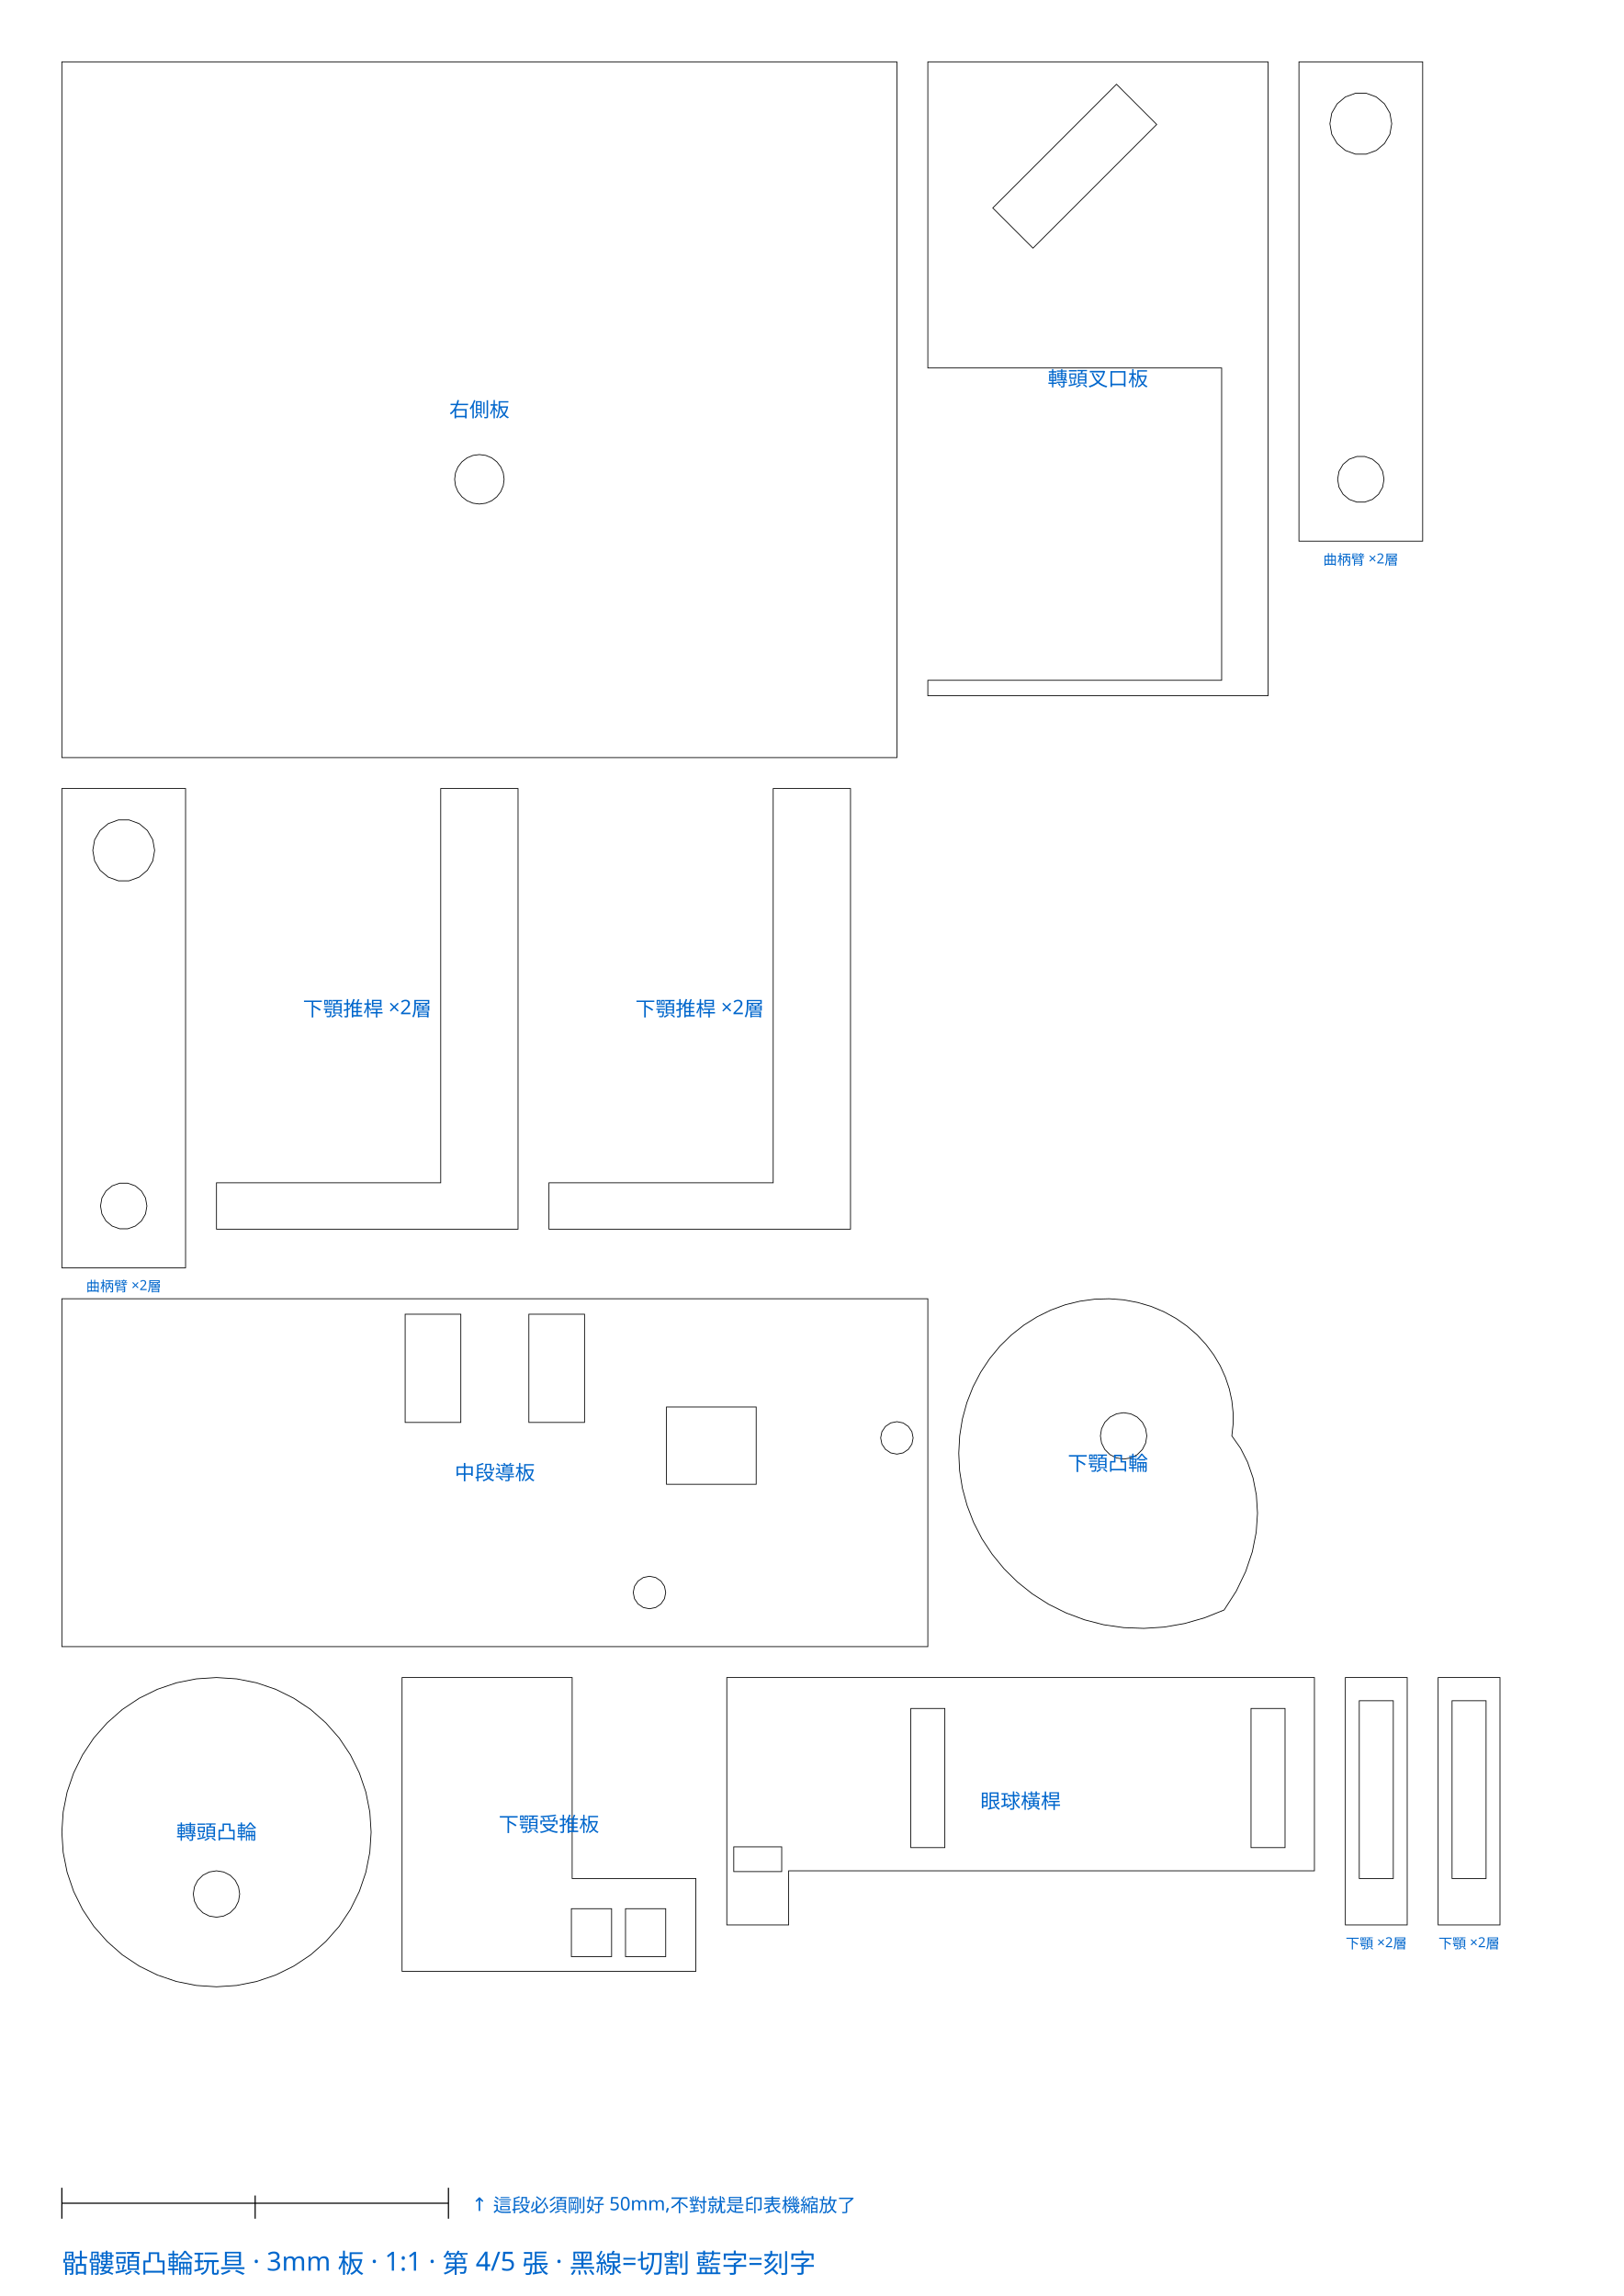
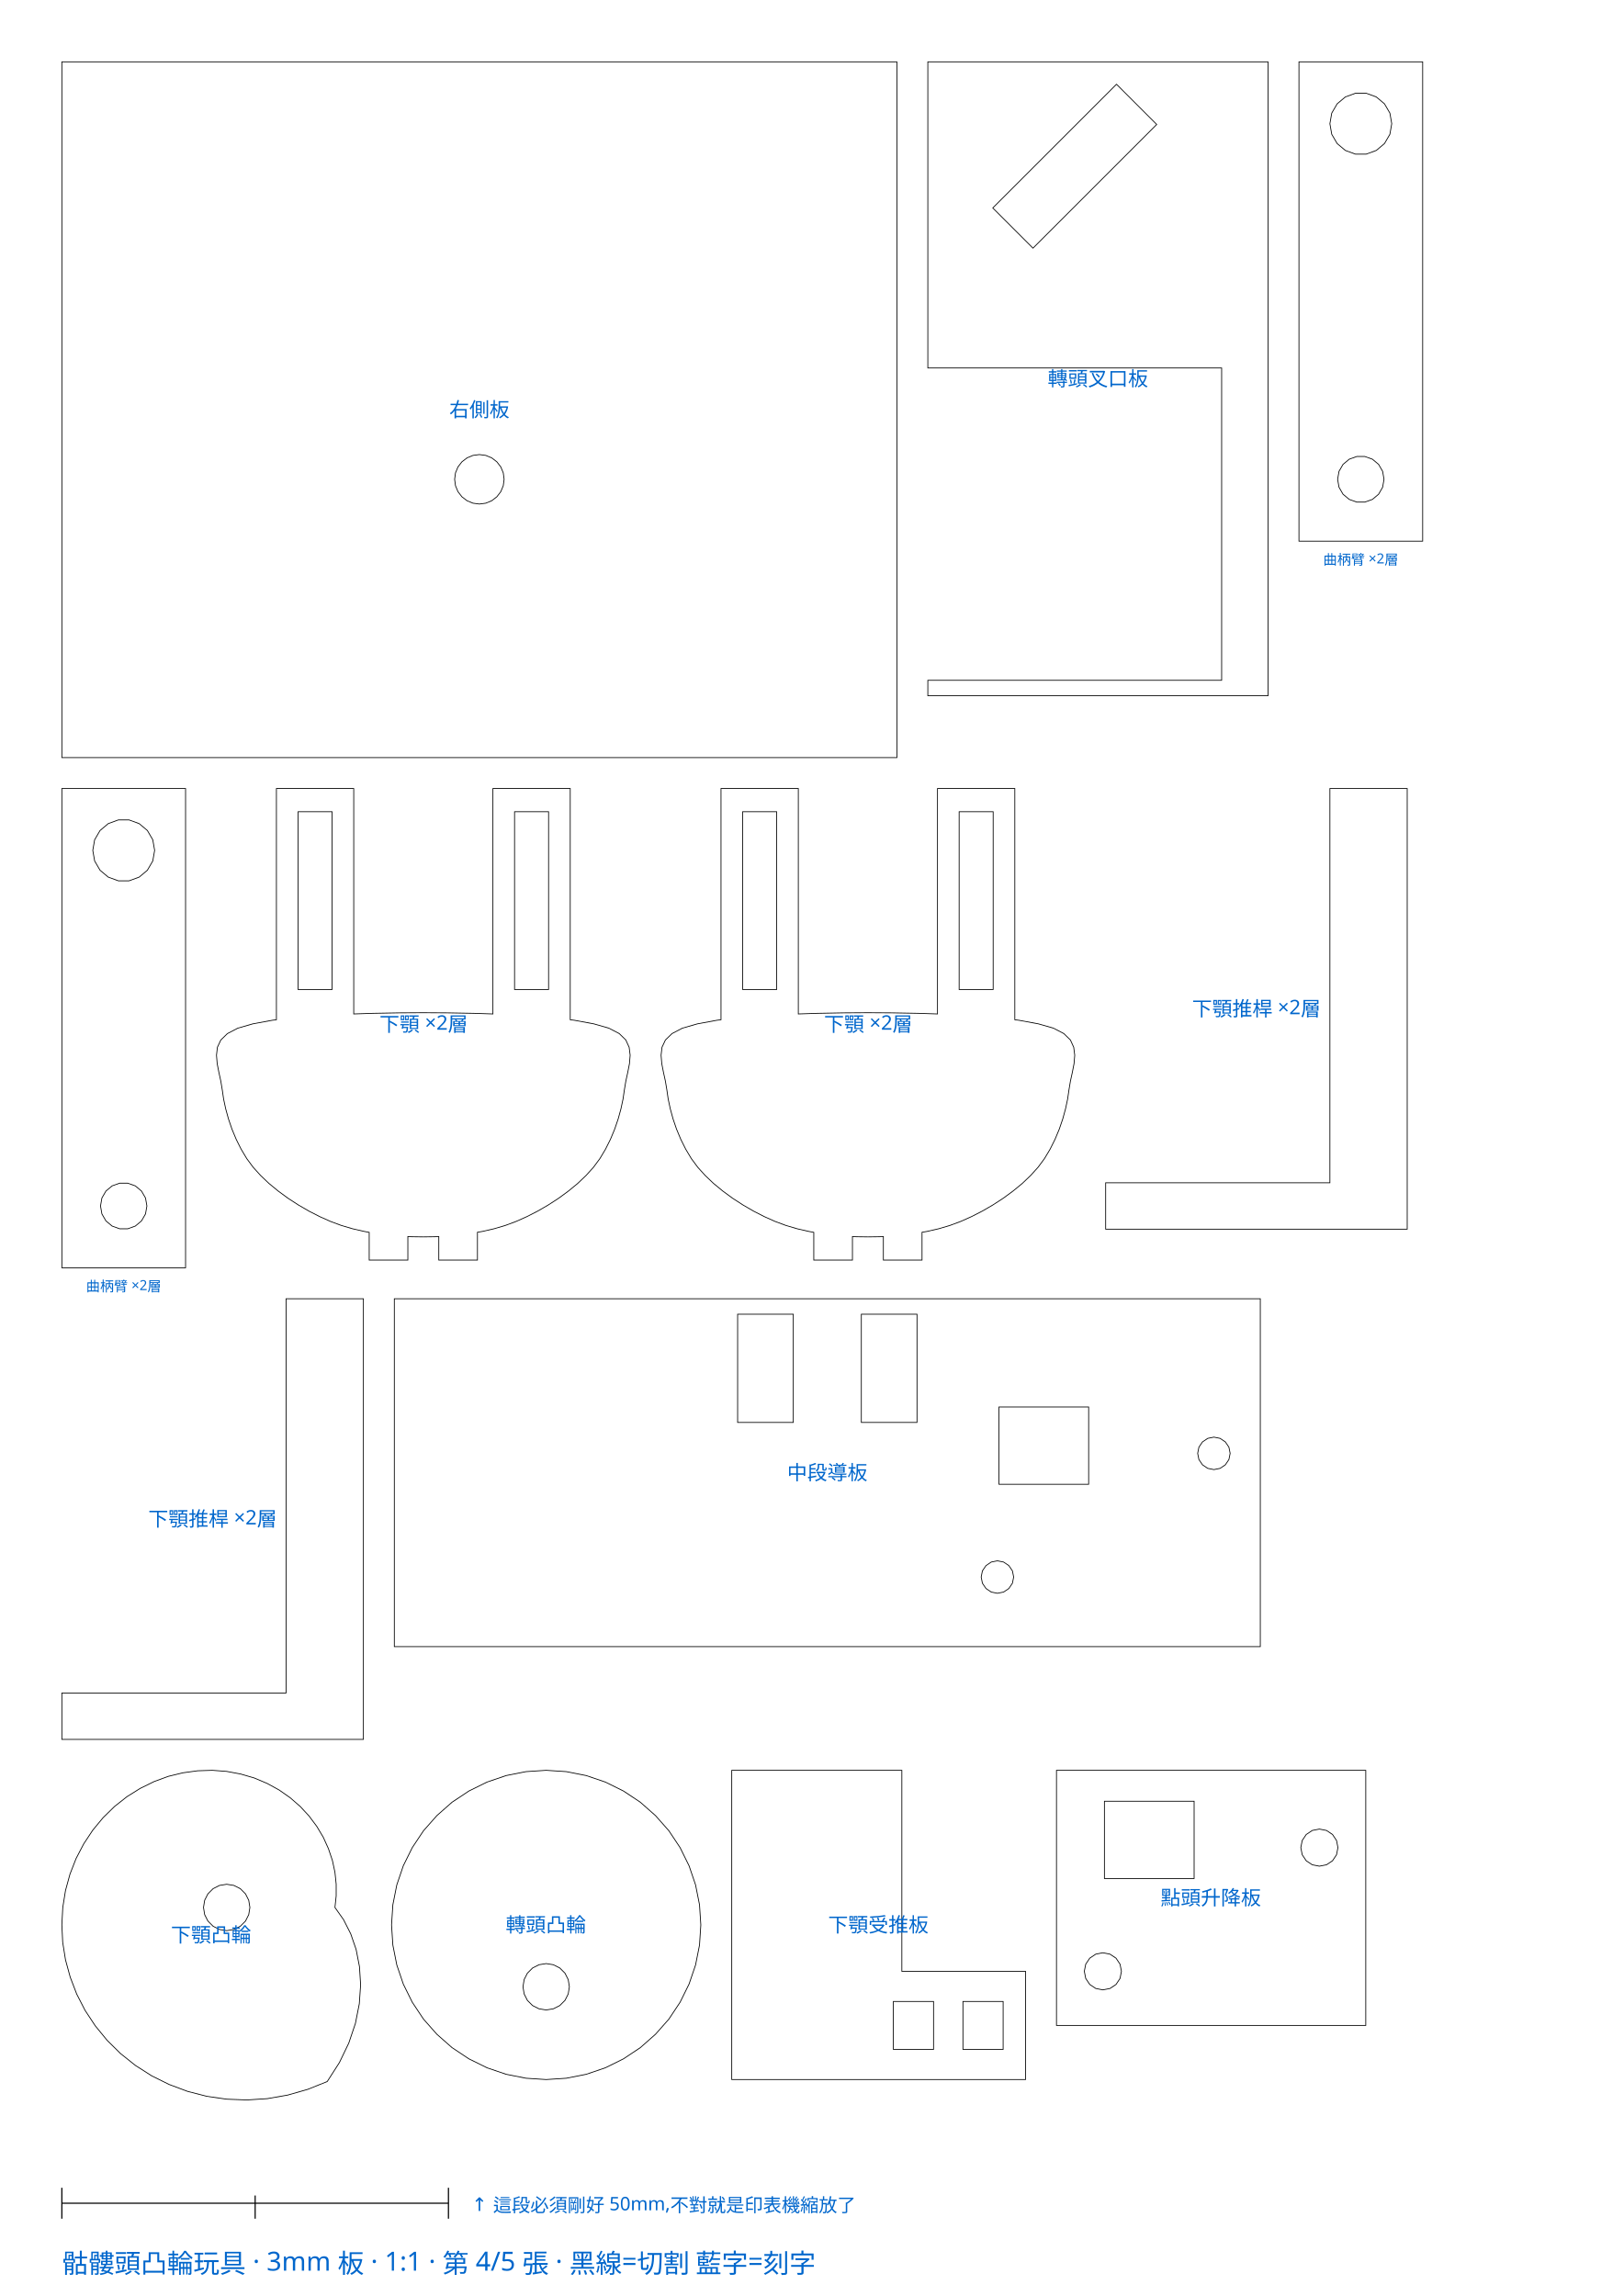
<svg xmlns="http://www.w3.org/2000/svg" width="210mm" height="297mm" viewBox="0 0 210 297">
  <style>
    polygon{fill:none;stroke:#000;stroke-width:.1}
    .lb{fill:#06c;font:2.6px "Noto Sans TC",sans-serif;text-anchor:middle;dominant-baseline:middle}
    .hd{fill:#06c;font:3.4px sans-serif}
  </style>
  <g stroke="#000" stroke-width=".15" fill="none">
    <path d="M8,285 h50 M8,283 v4 M33,284 v3 M58,283 v4" />
  </g>
  <text class="hd" style="font-size:2.4px" x="61" y="286">↑ 這段必須剛好 50mm,不對就是印表機縮放了</text>
  <text class="hd" x="8" y="294">骷髏頭凸輪玩具 · 3mm 板 · 1:1 · 第 4/5 張 · 黑線=切割 藍字=刻字</text>
  <g>
    <polygon points="8.00,98.00 116.00,98.00 116.00,8.00 8.00,8.00" />
    <polygon points="65.09,62.83 64.77,63.60 64.26,64.26 63.60,64.77 62.83,65.09 62.00,65.20 61.17,65.09 60.40,64.77 59.74,64.26 59.23,63.60 58.91,62.83 58.80,62.00 58.91,61.17 59.23,60.40 59.74,59.74 60.40,59.23 61.17,58.91 62.00,58.80 62.83,58.91 63.60,59.23 64.26,59.74 64.77,60.40 65.09,61.17 65.20,62.00" />
    <text class="lb" style="font-size:2.6px" x="62.0" y="53.0">右側板</text>
  </g>
  <g>
    <polygon points="120.00,90.00 164.00,90.00 164.00,8.00 120.00,8.00 120.00,47.60 158.00,47.60 158.00,88.00 120.00,88.00" />
    <polygon points="133.60,32.10 149.60,16.10 144.40,10.90 128.40,26.90" />
    <text class="lb" style="font-size:2.6px" x="142.0" y="49.0">轉頭叉口板</text>
  </g>
  <g>
    <polygon points="168.00,70.00 184.00,70.00 184.00,8.00 168.00,8.00" />
    <polygon points="178.82,63.03 178.30,63.93 177.50,64.60 176.52,64.95 175.48,64.95 174.50,64.60 173.70,63.93 173.18,63.03 173.00,62.00 173.18,60.97 173.70,60.07 174.50,59.40 175.48,59.05 176.52,59.05 177.50,59.40 178.30,60.07 178.82,60.97 179.00,62.00" />
    <polygon points="179.76,17.37 179.06,18.57 178.00,19.46 176.69,19.94 175.31,19.94 174.00,19.46 172.94,18.57 172.24,17.37 172.00,16.00 172.24,14.63 172.94,13.43 174.00,12.54 175.31,12.06 176.69,12.06 178.00,12.54 179.06,13.43 179.76,14.63 180.00,16.00" />
    <text class="lb" style="font-size:1.8px" x="176.0" y="72.4">曲柄臂 ×2層</text>
  </g>
  <g>
    <polygon points="8.00,164.00 24.00,164.00 24.00,102.00 8.00,102.00" />
    <polygon points="18.82,157.03 18.30,157.93 17.50,158.60 16.52,158.95 15.48,158.95 14.50,158.60 13.70,157.93 13.18,157.03 13.00,156.00 13.18,154.97 13.70,154.07 14.50,153.40 15.48,153.05 16.52,153.05 17.50,153.40 18.30,154.07 18.82,154.97 19.00,156.00" />
    <polygon points="19.76,111.37 19.06,112.57 18.00,113.46 16.69,113.94 15.31,113.94 14.00,113.46 12.94,112.57 12.24,111.37 12.00,110.00 12.24,108.63 12.94,107.43 14.00,106.54 15.31,106.06 16.69,106.06 18.00,106.54 19.06,107.43 19.76,108.63 20.00,110.00" />
    <text class="lb" style="font-size:1.8px" x="16.0" y="166.4">曲柄臂 ×2層</text>
  </g>
  <g>
-     <polygon points="28.00,159.00 67.00,159.00 67.00,102.00 57.00,102.00 57.00,153.00 28.00,153.00" />
-     <text class="lb" style="font-size:2.6px" x="47.5" y="130.5">下顎推桿 ×2層</text>
+     <polygon points="63.75,131.16 63.75,102.00 73.75,102.00 73.75,131.91 74.30,131.98 76.80,132.44 78.75,133.00 80.09,133.70 80.94,134.53 81.37,135.47 81.50,136.50 81.41,137.59 81.19,138.72 80.94,139.86 80.75,141.00 80.58,142.17 80.31,143.43 79.95,144.74 79.50,146.06 78.95,147.38 78.31,148.66 77.58,149.88 76.75,151.00 75.80,152.05 74.72,153.08 73.53,154.06 72.25,155.00 70.91,155.87 69.53,156.67 68.14,157.38 66.75,158.00 65.35,158.52 63.89,158.95 62.40,159.29 61.75,159.40 61.75,163.00 56.75,163.00 56.75,159.95 56.26,159.98 54.75,160.00 53.24,159.98 52.75,159.95 52.75,163.00 47.75,163.00 47.75,159.41 47.10,159.29 45.61,158.95 44.15,158.52 42.75,158.00 41.36,157.38 39.97,156.67 38.59,155.87 37.25,155.00 35.97,154.06 34.78,153.08 33.70,152.05 32.75,151.00 31.92,149.88 31.19,148.66 30.55,147.38 30.00,146.06 29.55,144.74 29.19,143.43 28.92,142.17 28.75,141.00 28.56,139.86 28.31,138.72 28.09,137.59 28.00,136.50 28.12,135.47 28.56,134.53 29.41,133.70 30.75,133.00 30.75,133.00 32.70,132.44 35.20,131.98 35.75,131.91 35.75,102.00 45.75,102.00 45.75,131.16 48.23,131.08 51.60,131.02 54.75,131.00 57.90,131.02 61.27,131.08" />
+     <polygon points="38.55,105.00 42.95,105.00 42.95,128.00 38.55,128.00" />
+     <polygon points="66.55,105.00 70.95,105.00 70.95,128.00 66.55,128.00" />
+     <text class="lb" style="font-size:2.6px" x="54.8" y="132.5">下顎 ×2層</text>
  </g>
  <g>
-     <polygon points="71.00,159.00 110.00,159.00 110.00,102.00 100.00,102.00 100.00,153.00 71.00,153.00" />
-     <text class="lb" style="font-size:2.6px" x="90.5" y="130.5">下顎推桿 ×2層</text>
+     <polygon points="121.25,131.16 121.25,102.00 131.25,102.00 131.25,131.91 131.80,131.98 134.30,132.44 136.25,133.00 137.59,133.70 138.44,134.53 138.87,135.47 139.00,136.50 138.91,137.59 138.69,138.72 138.44,139.86 138.25,141.00 138.08,142.17 137.81,143.43 137.45,144.74 137.00,146.06 136.45,147.38 135.81,148.66 135.08,149.88 134.25,151.00 133.30,152.05 132.22,153.08 131.03,154.06 129.75,155.00 128.41,155.87 127.03,156.67 125.64,157.38 124.25,158.00 122.85,158.52 121.39,158.95 119.90,159.29 119.25,159.40 119.25,163.00 114.25,163.00 114.25,159.95 113.76,159.98 112.25,160.00 110.74,159.98 110.25,159.95 110.25,163.00 105.25,163.00 105.25,159.41 104.60,159.29 103.11,158.95 101.65,158.52 100.25,158.00 98.86,157.38 97.47,156.67 96.09,155.87 94.75,155.00 93.47,154.06 92.28,153.08 91.20,152.05 90.25,151.00 89.42,149.88 88.69,148.66 88.05,147.38 87.50,146.06 87.05,144.74 86.69,143.43 86.42,142.17 86.25,141.00 86.06,139.86 85.81,138.72 85.59,137.59 85.50,136.50 85.62,135.47 86.06,134.53 86.91,133.70 88.25,133.00 88.25,133.00 90.20,132.44 92.70,131.98 93.25,131.91 93.25,102.00 103.25,102.00 103.25,131.16 105.73,131.08 109.10,131.02 112.25,131.00 115.40,131.02 118.77,131.08" />
+     <polygon points="96.05,105.00 100.45,105.00 100.45,128.00 96.05,128.00" />
+     <polygon points="124.05,105.00 128.45,105.00 128.45,128.00 124.05,128.00" />
+     <text class="lb" style="font-size:2.6px" x="112.3" y="132.5">下顎 ×2層</text>
  </g>
  <g>
-     <polygon points="8.00,213.00 120.00,213.00 120.00,168.00 8.00,168.00" />
-     <polygon points="52.40,170.00 59.60,170.00 59.60,184.00 52.40,184.00" />
-     <polygon points="68.40,170.00 75.60,170.00 75.60,184.00 68.40,184.00" />
-     <polygon points="86.20,182.00 97.80,182.00 97.80,192.00 86.20,192.00" />
-     <polygon points="85.94,206.80 85.48,207.48 84.80,207.94 84.00,208.10 83.20,207.94 82.52,207.48 82.06,206.80 81.90,206.00 82.06,205.20 82.52,204.52 83.20,204.06 84.00,203.90 84.80,204.06 85.48,204.52 85.94,205.20 86.10,206.00" />
-     <polygon points="117.94,186.80 117.48,187.48 116.80,187.94 116.00,188.10 115.20,187.94 114.52,187.48 114.06,186.80 113.90,186.00 114.06,185.20 114.52,184.52 115.20,184.06 116.00,183.90 116.80,184.06 117.48,184.52 117.94,185.20 118.10,186.00" />
-     <text class="lb" style="font-size:2.6px" x="64.0" y="190.5">中段導板</text>
+     <polygon points="143.00,159.00 182.00,159.00 182.00,102.00 172.00,102.00 172.00,153.00 143.00,153.00" />
+     <text class="lb" style="font-size:2.6px" x="162.5" y="130.5">下顎推桿 ×2層</text>
  </g>
  <g>
-     <polygon points="159.32,185.74 159.48,184.25 159.48,182.73 159.32,181.19 158.99,179.66 158.48,178.14 157.81,176.66 156.97,175.25 155.97,173.91 154.82,172.67 153.52,171.54 152.09,170.54 150.54,169.69 148.88,168.99 147.13,168.48 145.32,168.14 143.46,168.00 141.56,168.06 139.66,168.32 137.77,168.78 135.92,169.46 134.13,170.34 132.42,171.41 130.81,172.68 129.33,174.13 128.00,175.74 126.83,177.51 125.84,179.41 125.05,181.43 124.47,183.55 124.12,185.74 124.00,187.98 124.11,190.25 124.47,192.51 125.08,194.75 125.92,196.94 127.00,199.05 128.32,201.05 129.85,202.92 131.59,204.64 133.52,206.18 135.62,207.52 137.88,208.64 140.26,209.53 142.75,210.17 145.32,210.54 147.94,210.64 150.58,210.47 153.21,210.01 155.80,209.27 158.32,208.26 159.90,205.80 161.11,203.28 161.97,200.73 162.47,198.20 162.64,195.74 162.49,193.39 162.06,191.18 161.36,189.15 160.44,187.33" />
-     <polygon points="148.17,186.67 147.75,187.50 147.08,188.17 146.25,188.59 145.32,188.74 144.39,188.59 143.56,188.17 142.89,187.50 142.47,186.67 142.32,185.74 142.47,184.81 142.89,183.98 143.56,183.31 144.39,182.89 145.32,182.74 146.25,182.89 147.08,183.31 147.75,183.98 148.17,184.81 148.32,185.74" />
-     <text class="lb" style="font-size:2.6px" x="143.3" y="189.3">下顎凸輪</text>
+     <polygon points="8.00,225.00 47.00,225.00 47.00,168.00 37.00,168.00 37.00,219.00 8.00,219.00" />
+     <text class="lb" style="font-size:2.6px" x="27.5" y="196.5">下顎推桿 ×2層</text>
  </g>
  <g>
-     <polygon points="48.00,237.00 47.83,234.39 47.32,231.82 46.48,229.35 45.32,227.00 43.87,224.82 42.14,222.86 40.18,221.13 38.00,219.68 35.65,218.52 33.18,217.68 30.61,217.17 28.00,217.00 25.39,217.17 22.82,217.68 20.35,218.52 18.00,219.68 15.82,221.13 13.86,222.86 12.13,224.82 10.68,227.00 9.52,229.35 8.68,231.82 8.17,234.39 8.00,237.00 8.17,239.61 8.68,242.18 9.52,244.65 10.68,247.00 12.13,249.18 13.86,251.14 15.82,252.87 18.00,254.32 20.35,255.48 22.82,256.32 25.39,256.83 28.00,257.00 30.61,256.83 33.18,256.32 35.65,255.48 38.00,254.32 40.18,252.87 42.14,251.14 43.87,249.18 45.32,247.00 46.48,244.65 47.32,242.18 47.83,239.61" />
-     <polygon points="30.85,245.93 30.43,246.76 29.76,247.43 28.93,247.85 28.00,248.00 27.07,247.85 26.24,247.43 25.57,246.76 25.15,245.93 25.00,245.00 25.15,244.07 25.57,243.24 26.24,242.57 27.07,242.15 28.00,242.00 28.93,242.15 29.76,242.57 30.43,243.24 30.85,244.07 31.00,245.00" />
-     <text class="lb" style="font-size:2.6px" x="28.0" y="237.0">轉頭凸輪</text>
+     <polygon points="51.00,213.00 163.00,213.00 163.00,168.00 51.00,168.00" />
+     <polygon points="95.40,170.00 102.60,170.00 102.60,184.00 95.40,184.00" />
+     <polygon points="111.40,170.00 118.60,170.00 118.60,184.00 111.40,184.00" />
+     <polygon points="129.20,182.00 140.80,182.00 140.80,192.00 129.20,192.00" />
+     <polygon points="130.94,204.80 130.48,205.48 129.80,205.94 129.00,206.10 128.20,205.94 127.52,205.48 127.06,204.80 126.90,204.00 127.06,203.20 127.52,202.52 128.20,202.06 129.00,201.90 129.80,202.06 130.48,202.52 130.94,203.20 131.10,204.00" />
+     <polygon points="158.94,188.80 158.48,189.48 157.80,189.94 157.00,190.10 156.20,189.94 155.52,189.48 155.06,188.80 154.90,188.00 155.06,187.20 155.52,186.52 156.20,186.06 157.00,185.90 157.80,186.06 158.48,186.52 158.94,187.20 159.10,188.00" />
+     <text class="lb" style="font-size:2.6px" x="107.0" y="190.5">中段導板</text>
  </g>
  <g>
-     <polygon points="52.00,255.00 90.00,255.00 90.00,243.00 74.00,243.00 74.00,217.00 52.00,217.00" />
-     <polygon points="73.90,246.90 79.10,246.90 79.10,253.10 73.90,253.10" />
-     <polygon points="80.90,246.90 86.10,246.90 86.10,253.10 80.90,253.10" />
-     <text class="lb" style="font-size:2.6px" x="71.0" y="236.0">下顎受推板</text>
+     <polygon points="43.32,246.74 43.48,245.25 43.48,243.73 43.32,242.19 42.99,240.66 42.48,239.14 41.81,237.66 40.97,236.25 39.97,234.91 38.82,233.67 37.52,232.54 36.09,231.54 34.54,230.69 32.88,229.99 31.13,229.48 29.32,229.14 27.46,229.00 25.56,229.06 23.66,229.32 21.77,229.78 19.92,230.46 18.13,231.34 16.42,232.41 14.81,233.68 13.33,235.13 12.00,236.74 10.83,238.51 9.84,240.41 9.05,242.43 8.47,244.55 8.12,246.74 8.00,248.98 8.11,251.25 8.47,253.51 9.08,255.75 9.92,257.94 11.00,260.05 12.32,262.05 13.85,263.92 15.59,265.64 17.52,267.18 19.62,268.52 21.88,269.64 24.26,270.53 26.75,271.17 29.32,271.54 31.94,271.64 34.58,271.47 37.21,271.01 39.80,270.27 42.32,269.26 43.90,266.80 45.11,264.28 45.97,261.73 46.47,259.20 46.64,256.74 46.49,254.39 46.06,252.18 45.36,250.15 44.44,248.33" />
+     <polygon points="32.17,247.67 31.75,248.50 31.08,249.17 30.25,249.59 29.32,249.74 28.39,249.59 27.56,249.17 26.89,248.50 26.47,247.67 26.32,246.74 26.47,245.81 26.89,244.98 27.56,244.31 28.39,243.89 29.32,243.74 30.25,243.89 31.08,244.31 31.75,244.98 32.17,245.81 32.32,246.74" />
+     <text class="lb" style="font-size:2.6px" x="27.3" y="250.3">下顎凸輪</text>
  </g>
  <g>
-     <polygon points="94.00,249.00 102.00,249.00 102.00,242.00 170.00,242.00 170.00,217.00 94.00,217.00" />
-     <polygon points="117.80,221.00 122.20,221.00 122.20,239.00 117.80,239.00" />
-     <polygon points="161.80,221.00 166.20,221.00 166.20,239.00 161.80,239.00" />
-     <polygon points="94.90,238.90 101.10,238.90 101.10,242.10 94.90,242.10" />
-     <text class="lb" style="font-size:2.6px" x="132.0" y="233.0">眼球橫桿</text>
+     <polygon points="90.64,249.00 90.47,246.39 89.96,243.82 89.12,241.35 87.96,239.00 86.51,236.82 84.78,234.86 82.82,233.13 80.64,231.68 78.29,230.52 75.82,229.68 73.25,229.17 70.64,229.00 68.03,229.17 65.46,229.68 62.99,230.52 60.64,231.68 58.46,233.13 56.50,234.86 54.77,236.82 53.32,239.00 52.16,241.35 51.32,243.82 50.81,246.39 50.64,249.00 50.81,251.61 51.32,254.18 52.16,256.65 53.32,259.00 54.77,261.18 56.50,263.14 58.46,264.87 60.64,266.32 62.99,267.48 65.46,268.32 68.03,268.83 70.64,269.00 73.25,268.83 75.82,268.32 78.29,267.48 80.64,266.32 82.82,264.87 84.78,263.14 86.51,261.18 87.96,259.00 89.12,256.65 89.96,254.18 90.47,251.61" />
+     <polygon points="73.49,257.93 73.07,258.76 72.40,259.43 71.57,259.85 70.64,260.00 69.71,259.85 68.88,259.43 68.21,258.76 67.79,257.93 67.64,257.00 67.79,256.07 68.21,255.24 68.88,254.57 69.71,254.15 70.64,254.00 71.57,254.15 72.40,254.57 73.07,255.24 73.49,256.07 73.64,257.00" />
+     <text class="lb" style="font-size:2.6px" x="70.6" y="249.0">轉頭凸輪</text>
  </g>
  <g>
-     <polygon points="174.00,249.00 182.00,249.00 182.00,217.00 174.00,217.00" />
-     <polygon points="175.80,220.00 180.20,220.00 180.20,243.00 175.80,243.00" />
-     <text class="lb" style="font-size:1.8px" x="178.0" y="251.4">下顎 ×2層</text>
+     <polygon points="94.64,269.00 132.64,269.00 132.64,255.00 116.64,255.00 116.64,229.00 94.64,229.00" />
+     <polygon points="115.54,258.90 120.74,258.90 120.74,265.10 115.54,265.10" />
+     <polygon points="124.54,258.90 129.74,258.90 129.74,265.10 124.54,265.10" />
+     <text class="lb" style="font-size:2.6px" x="113.6" y="249.0">下顎受推板</text>
  </g>
  <g>
-     <polygon points="186.00,249.00 194.00,249.00 194.00,217.00 186.00,217.00" />
-     <polygon points="187.80,220.00 192.20,220.00 192.20,243.00 187.80,243.00" />
-     <text class="lb" style="font-size:1.8px" x="190.0" y="251.4">下顎 ×2層</text>
+     <polygon points="136.64,262.00 176.64,262.00 176.64,229.00 136.64,229.00" />
+     <polygon points="142.84,233.00 154.44,233.00 154.44,243.00 142.84,243.00" />
+     <polygon points="144.86,255.92 144.34,256.70 143.56,257.22 142.64,257.40 141.72,257.22 140.94,256.70 140.42,255.92 140.24,255.00 140.42,254.08 140.94,253.30 141.72,252.78 142.64,252.60 143.56,252.78 144.34,253.30 144.86,254.08 145.04,255.00" />
+     <polygon points="172.86,239.92 172.34,240.70 171.56,241.22 170.64,241.40 169.72,241.22 168.94,240.70 168.42,239.92 168.24,239.00 168.42,238.08 168.94,237.30 169.72,236.78 170.64,236.60 171.56,236.78 172.34,237.30 172.86,238.08 173.04,239.00" />
+     <text class="lb" style="font-size:2.6px" x="156.6" y="245.5">點頭升降板</text>
  </g>
</svg>
